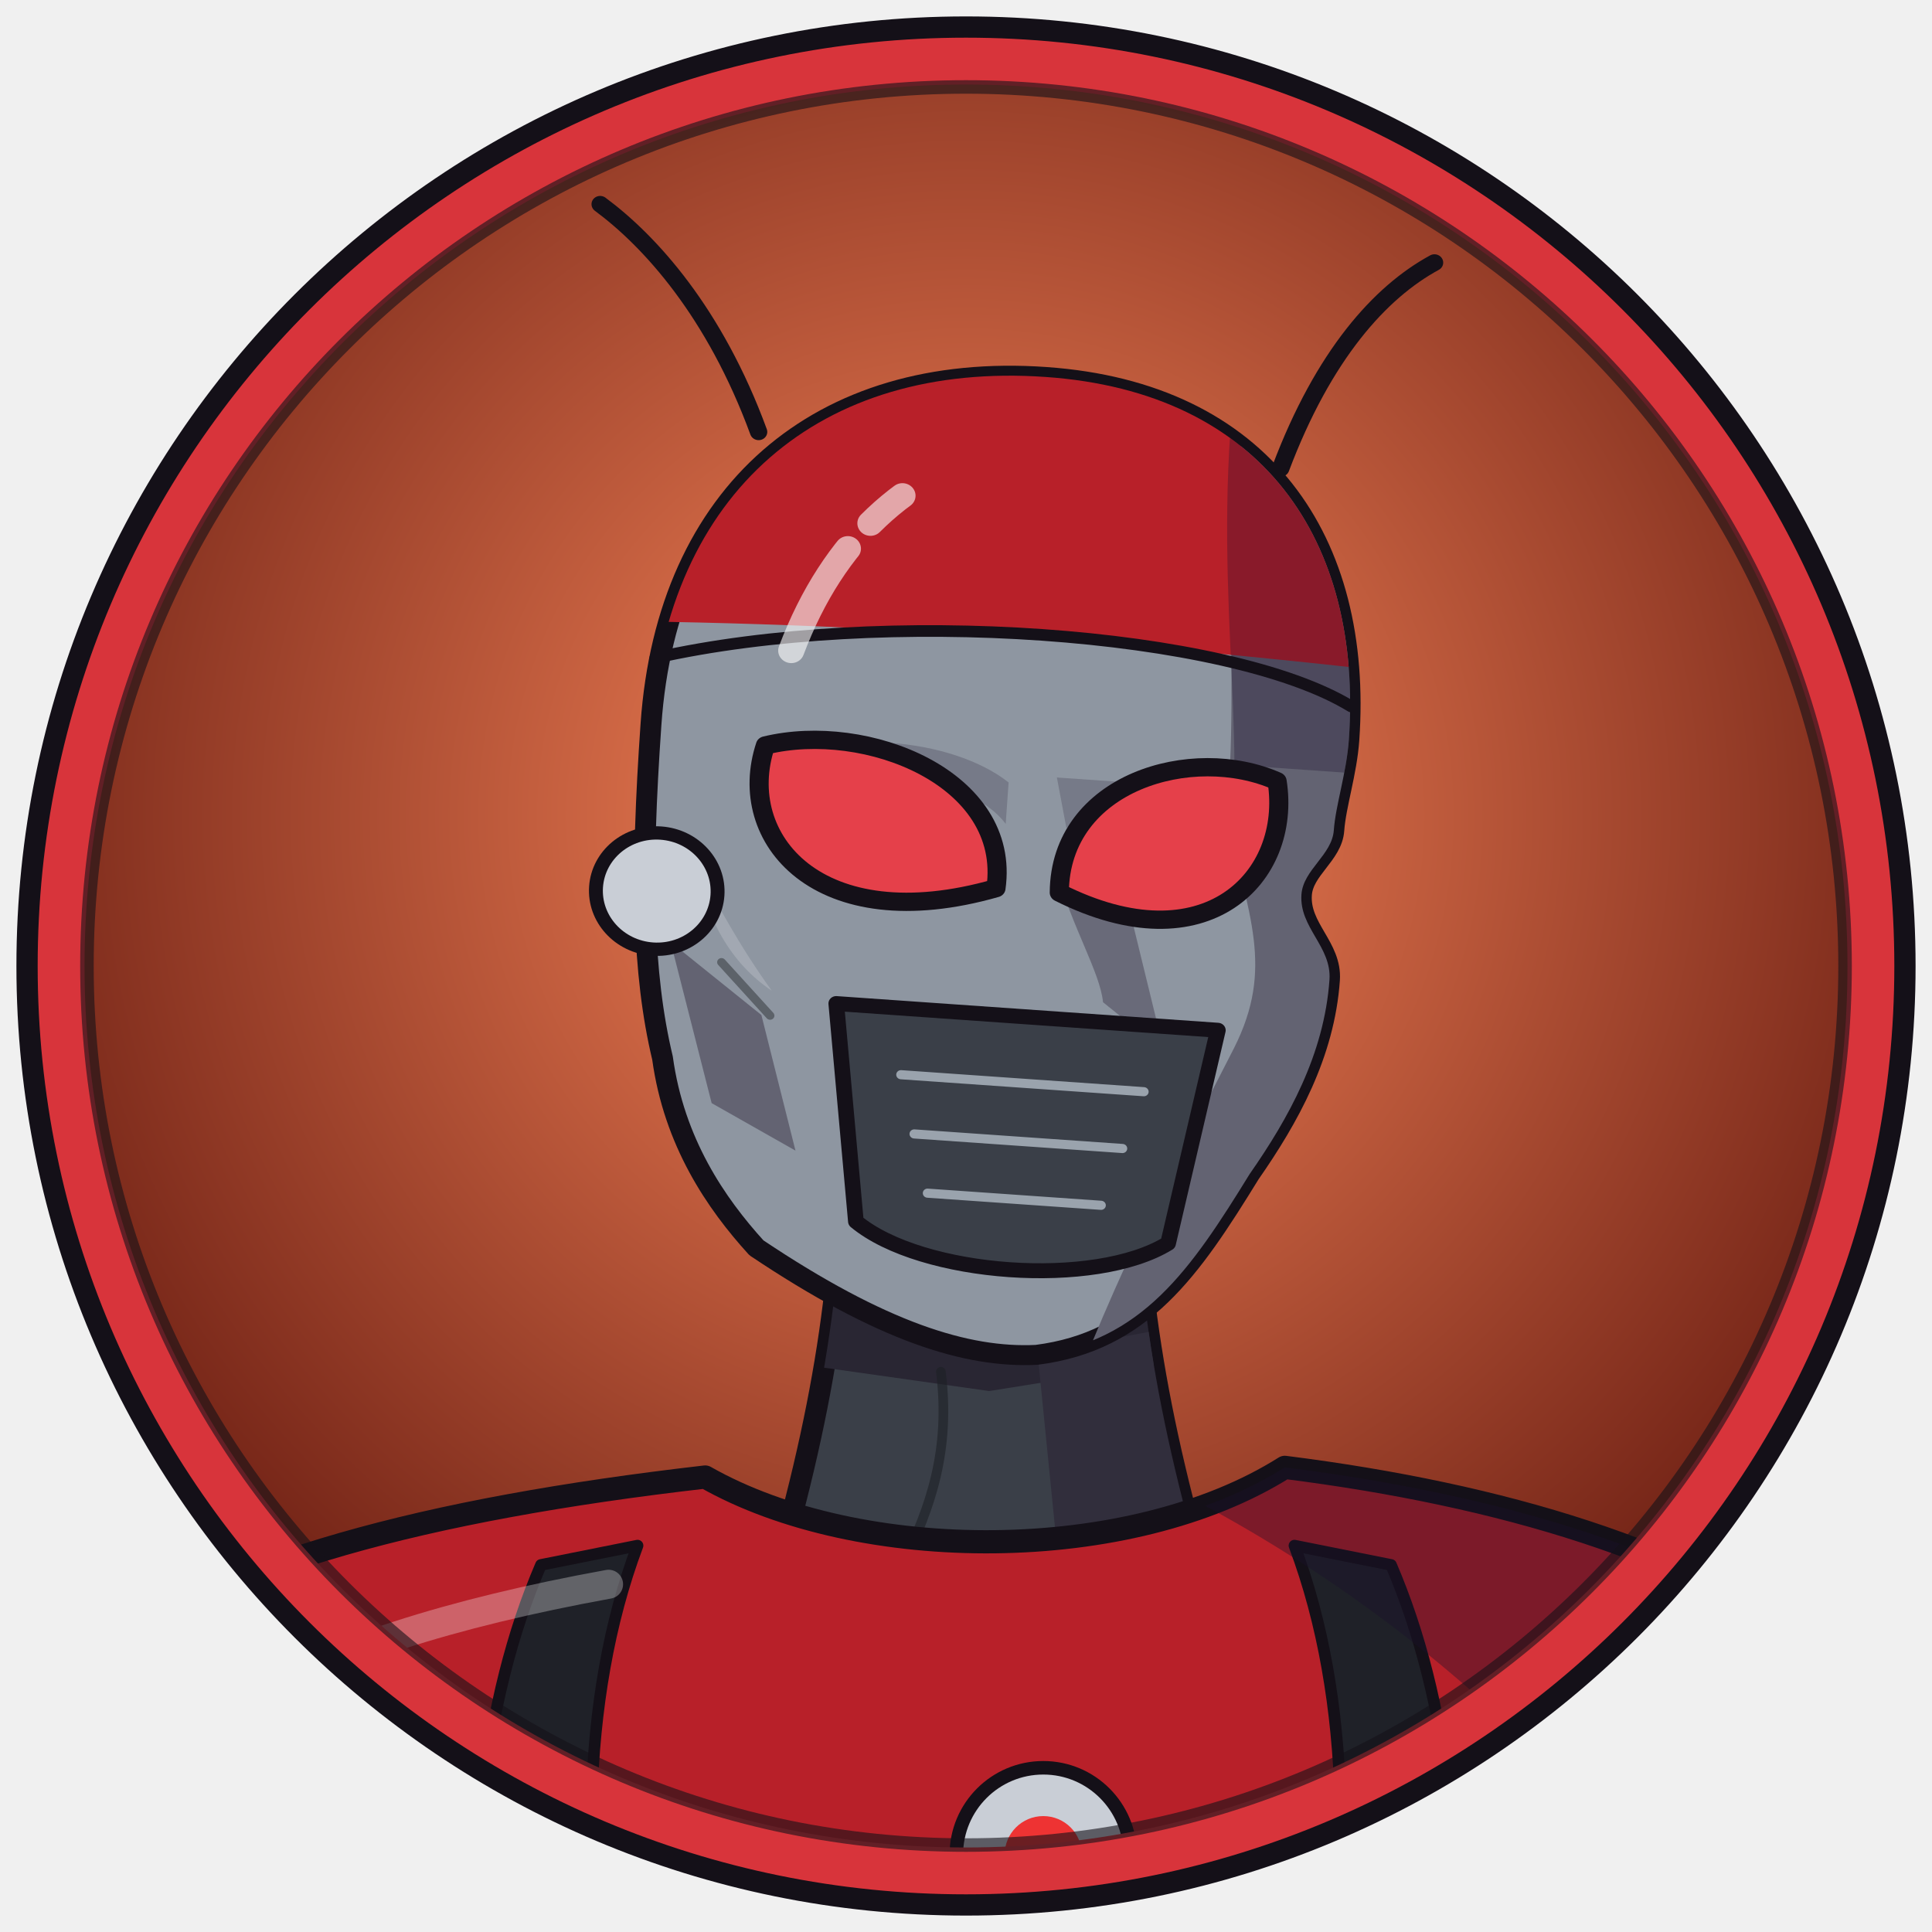
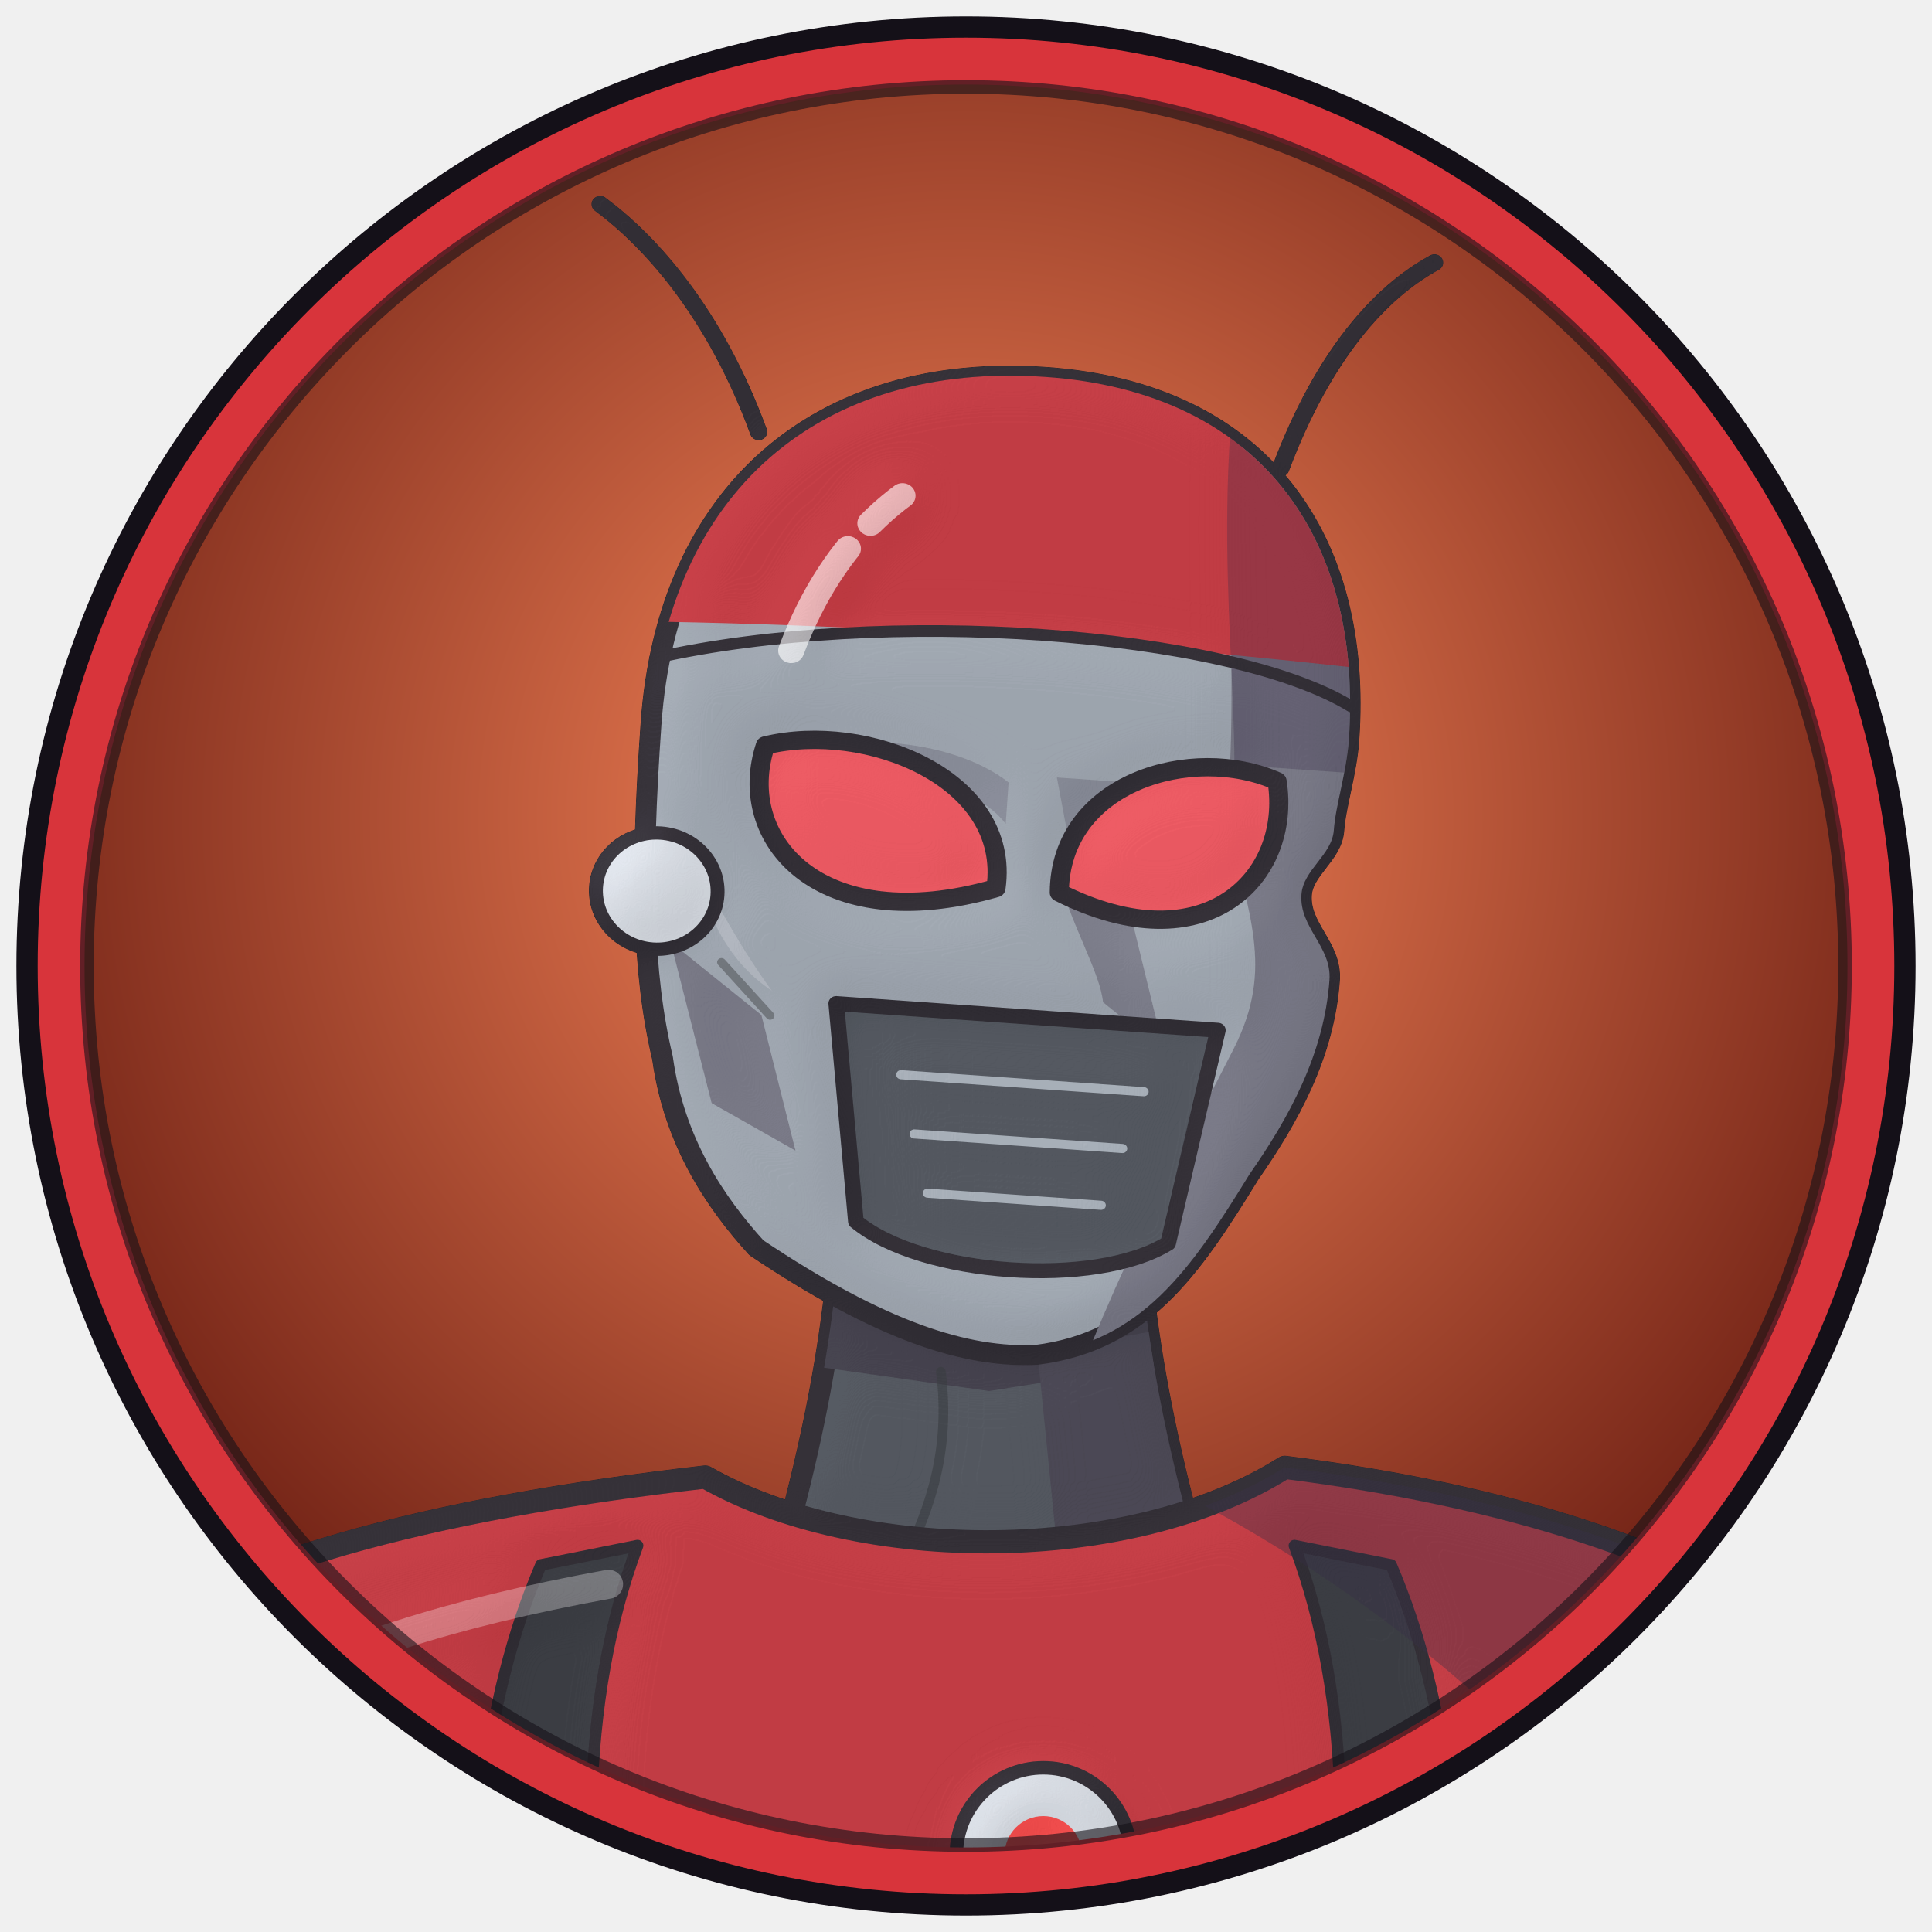
<svg xmlns="http://www.w3.org/2000/svg" viewBox="0 0 200 200" role="img" aria-label="Ant-Man">
  <defs>
    <clipPath id="antman-0">
      <path d="M102.4,35 C127.4,35 140.1,52 140.1,76 C140.1,80 139.1,84 139.1,87 C139.1,90 135.9,92 135.9,95 C135.9,99 139.8,101 139.8,105 C139.8,114 136.2,122 132.2,129 C126.2,141 121.2,150 109.2,152.5 C101.2,153.5 91.2,151 76.2,142 C71.2,137 65.9,130 63.9,120 C60.9,110 59.9,98 59.9,80 C59.9,52 76.4,35 102.4,35Z" />
    </clipPath>
    <clipPath id="antman-1">
      <path d="M0,0 L220,0 L220,80 L0,80Z" />
    </clipPath>
    <clipPath id="antman-2">
      <path d="M102.4,35 C127.4,35 140.1,52 140.1,76 C140.1,80 139.1,84 139.1,87 C139.1,90 135.9,92 135.9,95 C135.9,99 139.8,101 139.8,105 C139.8,114 136.2,122 132.2,129 C126.2,141 121.2,150 109.2,152.5 C101.2,153.5 91.2,151 76.2,142 C71.2,137 65.9,130 63.9,120 C60.9,110 59.9,98 59.9,80 C59.9,52 76.4,35 102.4,35Z" />
    </clipPath>
    <clipPath id="antman-3">
      <path d="M-12,214 C-10,175.4 14.8,159.6 73,152.9 C89,162 117,162 133,151.9 C178.2,157.6 210,175.4 212,214Z" />
    </clipPath>
    <clipPath id="antman-4">
      <path d="M-12,214 C-10,175.4 14.8,159.6 73,152.9 C89,162 117,162 133,151.9 C178.2,157.6 210,175.4 212,214Z" />
    </clipPath>
    <clipPath id="antman-5">
      <path d="M87.4,116 C87.4,132 85.4,146 79.4,166 L125.4,166 C119.4,146 117.4,132 117.4,116Z" />
    </clipPath>
    <clipPath id="antman-6">
      <path d="M102.4,35 C127.4,35 140.1,52 140.1,76 C140.1,80 139.1,84 139.1,87 C139.1,90 135.9,92 135.9,95 C135.9,99 139.8,101 139.8,105 C139.8,114 136.2,122 132.2,129 C126.2,141 121.2,150 109.2,152.5 C101.2,153.5 91.2,151 76.2,142 C71.2,137 65.9,130 63.9,120 C60.9,110 59.9,98 59.9,80 C59.9,52 76.4,35 102.4,35Z" />
    </clipPath>
    <radialGradient id="antman-7" cx="0.5" cy="0.42" r="0.62">
      <stop offset="0" stop-color="#ff8a5c" stop-opacity="1" />
      <stop offset="1" stop-color="#5e140c" stop-opacity="1" />
    </radialGradient>
    <clipPath id="antman-disc">
      <circle cx="100" cy="100" r="93" />
    </clipPath>
+     <filter id="antman-air" x="-10%" y="-10%" width="120%" height="120%" color-interpolation-filters="sRGB">
+       <feColorMatrix in="SourceGraphic" type="matrix" values="0 0 0 0 0  0 0 0 0 0  0 0 0 0 0  .30 .59 .11 0 0" result="lum" />
+       <feComposite in="lum" in2="SourceAlpha" operator="in" result="lumA" />
+       <feGaussianBlur in="lumA" stdDeviation="2.2" result="bump" />
+       <feDiffuseLighting in="bump" surfaceScale="2.4" diffuseConstant="1.15" lighting-color="#ffffff" result="dif">
+         <feDistantLight azimuth="225" elevation="48" />
+       </feDiffuseLighting>
+       <feSpecularLighting in="bump" surfaceScale="2.4" specularConstant="0.55" specularExponent="22" lighting-color="#ffffff" result="spc">
+         <feDistantLight azimuth="225" elevation="58" />
+       </feSpecularLighting>
+       <feComposite in="spc" in2="SourceAlpha" operator="in" result="spcA" />
+       <feComposite in="SourceGraphic" in2="dif" operator="arithmetic" k1="0.85" k2="0.15" k3="0" k4="0" result="lit" />
+       <feComposite in="lit" in2="spcA" operator="arithmetic" k1="0" k2="1" k3="0.55" k4="0" />
+     </filter>
  </defs>
  <circle cx="100" cy="100" r="96" fill="url(#antman-7)" />
  <g clip-path="url(#antman-disc)">
-     <path d="M87.4,116 C87.4,132 85.4,146 79.4,166 L125.4,166 C119.4,146 117.4,132 117.4,116Z" fill="#3a3f48" stroke="#141018" stroke-width="2.2" stroke-linejoin="round" stroke-linecap="round" />
-     <g clip-path="url(#antman-5)">
-       <path d="M60,110 L140,110 L140,138 L102.4,144 L60,138Z" fill="#292633" />
-       <path d="M107.4,140 L140,134 L140,180 L111.4,180Z" fill="#312e3c" />
-     </g>
-     <path d="M97.4,142 C98.4,150 96.4,156 93.4,162" fill="none" stroke="#1d2024" stroke-width="1" stroke-linecap="round" stroke-linejoin="round" opacity=".6" />
-     <path d="M-12,214 C-10,175.4 14.8,159.6 73,152.9 C89,162 117,162 133,151.9 C178.2,157.6 210,175.4 212,214Z" fill="#b82029" stroke="#141018" stroke-width="2.4" stroke-linejoin="round" stroke-linecap="round" />
-     <g clip-path="url(#antman-3)">
-       <path d="M66,160 C60,176 60,196 64,214 L50,214 C48,194 50,176 56,162Z" fill="#1f2128" stroke="#141018" stroke-width="1.2" stroke-linejoin="round" stroke-linecap="round" />
-       <g transform="matrix(-1 0 0 1 200 0)">
+     <g filter="url(#antman-air)">
+       <path d="M87.4,116 C87.4,132 85.4,146 79.4,166 L125.4,166 C119.4,146 117.4,132 117.4,116Z" fill="#3a3f48" stroke="#141018" stroke-width="2.2" stroke-linejoin="round" stroke-linecap="round" />
+       <g clip-path="url(#antman-5)">
+         <path d="M60,110 L140,110 L140,138 L102.4,144 L60,138Z" fill="#292633" />
+         <path d="M107.4,140 L140,134 L140,180 L111.4,180Z" fill="#312e3c" />
+       </g>
+       <path d="M97.4,142 C98.4,150 96.4,156 93.4,162" fill="none" stroke="#1d2024" stroke-width="1" stroke-linecap="round" stroke-linejoin="round" opacity=".6" />
+       <path d="M-12,214 C-10,175.4 14.8,159.6 73,152.9 C89,162 117,162 133,151.9 C178.2,157.6 210,175.4 212,214Z" fill="#b82029" stroke="#141018" stroke-width="2.4" stroke-linejoin="round" stroke-linecap="round" />
+       <g clip-path="url(#antman-3)">
        <path d="M66,160 C60,176 60,196 64,214 L50,214 C48,194 50,176 56,162Z" fill="#1f2128" stroke="#141018" stroke-width="1.2" stroke-linejoin="round" stroke-linecap="round" />
+         <g transform="matrix(-1 0 0 1 200 0)">
+           <path d="M66,160 C60,176 60,196 64,214 L50,214 C48,194 50,176 56,162Z" fill="#1f2128" stroke="#141018" stroke-width="1.2" stroke-linejoin="round" stroke-linecap="round" />
+         </g>
+         <circle cx="108" cy="192" r="9" fill="#c9ced6" stroke="#141018" stroke-width="1.4" />
+         <circle cx="108" cy="192" r="4" fill="#e33" />
      </g>
-       <circle cx="108" cy="192" r="9" fill="#c9ced6" stroke="#141018" stroke-width="1.4" />
-       <circle cx="108" cy="192" r="4" fill="#e33" />
-     </g>
-     <g clip-path="url(#antman-4)">
-       <path d="M117,152 C143,164 169,186 183,214 L240,214 L240,140Z" fill="#1a0f2a" opacity=".38" />
-       <path d="M33,214 C43,200 73,194 101,202 L101,214Z" fill="#1a0f2a" opacity=".22" />
-       <path d="M4,196 C14,180 30,170 63,164" fill="none" stroke="#fff" stroke-width="3" stroke-linecap="round" stroke-linejoin="round" opacity=".3" />
-     </g>
-     <g transform="translate(0 -6) rotate(4 100 132) translate(100 104) scale(0.9 0.86) translate(-100 -104)">
-       <path d="M69.9,44 C63.9,30 55.9,22 49.9,18" fill="none" stroke="#141018" stroke-width="2" stroke-linecap="round" stroke-linejoin="round" />
-       <path d="M130.1,44 C134.1,30 140.1,22 146.1,18" fill="none" stroke="#141018" stroke-width="2" stroke-linecap="round" stroke-linejoin="round" />
-       <path d="M102.4,35 C127.4,35 140.1,52 140.1,76 C140.1,80 139.1,84 139.1,87 C139.1,90 135.9,92 135.9,95 C135.9,99 139.8,101 139.8,105 C139.8,114 136.2,122 132.2,129 C126.2,141 121.2,150 109.2,152.5 C101.2,153.5 91.2,151 76.2,142 C71.2,137 65.9,130 63.9,120 C60.9,110 59.9,98 59.9,80 C59.9,52 76.4,35 102.4,35Z" fill="#8e96a1" stroke="#141018" stroke-width="2.4" stroke-linejoin="round" stroke-linecap="round" />
-       <g clip-path="url(#antman-0)">
-         <path d="M127.4,28 C122.4,48 127.4,70 126.6,86 C130,98 133.4,104 129.4,114 C125.4,124 119,138 113.2,158 L220,158 L220,28Z" fill="#636372" />
-         <path d="M75.4,89 C82.4,83 96.4,83 101.4,89 L101.4,84 C94.4,79 80.4,79 75.4,84Z" fill="#636372" opacity=".55" />
-         <path d="M108.4,89 C113.9,83 124.9,83 129.4,89 L130.9,83 L106.9,83Z" fill="#636372" opacity=".55" />
-         <path d="M63.9,106 L74.9,114 L79.9,130 L69.9,125Z" fill="#636372" />
-         <path d="M107.6,134.5 C110.4,136.5 115.4,136.5 119.3,134 L117.4,138.6 C113.4,139.6 109.4,139.6 106.4,138.6Z" fill="#636372" opacity=".8" />
-         <path d="M107.5,94 C109.9,101 113.4,106 114,109.6 L121.4,115 L115.6,96Z" fill="#636372" opacity=".85" />
-         <path d="M102.2,115 C108.4,117.5 114.4,117 118.4,114.6 L116.4,118.6 C112.4,120 106.4,119.6 102.2,115Z" fill="#5f5e6d" opacity=".8" />
-         <path d="M83.4,54 C91.4,46 101.4,44 111.4,45 C101.4,48 93.4,52 87.4,60Z" fill="#a7adb6" opacity=".8" />
-         <path d="M65.9,96 C67.9,103 70.9,108 75.9,111 C71.9,106 68.9,101 65.9,96Z" fill="#a7adb6" opacity=".8" />
+       <g clip-path="url(#antman-4)">
+         <path d="M117,152 C143,164 169,186 183,214 L240,214 L240,140Z" fill="#1a0f2a" opacity=".38" />
+         <path d="M33,214 C43,200 73,194 101,202 L101,214Z" fill="#1a0f2a" opacity=".22" />
+         <path d="M4,196 C14,180 30,170 63,164" fill="none" stroke="#fff" stroke-width="3" stroke-linecap="round" stroke-linejoin="round" opacity=".3" />
      </g>
-       <g clip-path="url(#antman-2)">
-         <path d="M0,0 L220,0 L220,74 C140,64 60,64 0,74Z" fill="#b82029" />
-         <g clip-path="url(#antman-1)">
-           <path d="M125.4,20 C121.4,48 127.4,70 127.4,86 C131.4,100 133.4,110 129.4,120 C123.4,134 117.2,146 115.2,170 L240,170 L240,0Z" fill="#1a0f2a" opacity="0.3" />
+       <g transform="translate(0 -6) rotate(4 100 132) translate(100 104) scale(0.9 0.86) translate(-100 -104)">
+         <path d="M69.9,44 C63.9,30 55.9,22 49.9,18" fill="none" stroke="#141018" stroke-width="2" stroke-linecap="round" stroke-linejoin="round" />
+         <path d="M130.1,44 C134.1,30 140.1,22 146.1,18" fill="none" stroke="#141018" stroke-width="2" stroke-linecap="round" stroke-linejoin="round" />
+         <path d="M102.4,35 C127.4,35 140.1,52 140.1,76 C140.1,80 139.1,84 139.1,87 C139.1,90 135.9,92 135.9,95 C135.9,99 139.8,101 139.8,105 C139.8,114 136.2,122 132.2,129 C126.2,141 121.2,150 109.2,152.5 C101.2,153.5 91.2,151 76.2,142 C71.2,137 65.9,130 63.9,120 C60.9,110 59.9,98 59.9,80 C59.9,52 76.4,35 102.4,35Z" fill="#8e96a1" stroke="#141018" stroke-width="2.4" stroke-linejoin="round" stroke-linecap="round" />
+         <g clip-path="url(#antman-0)">
+           <path d="M127.4,28 C122.4,48 127.4,70 126.6,86 C130,98 133.4,104 129.4,114 C125.4,124 119,138 113.2,158 L220,158 L220,28Z" fill="#636372" />
+           <path d="M75.4,89 C82.4,83 96.4,83 101.4,89 L101.4,84 C94.4,79 80.4,79 75.4,84Z" fill="#636372" opacity=".55" />
+           <path d="M108.4,89 C113.9,83 124.9,83 129.4,89 L130.9,83 L106.9,83Z" fill="#636372" opacity=".55" />
+           <path d="M63.9,106 L74.9,114 L79.9,130 L69.9,125Z" fill="#636372" />
+           <path d="M107.6,134.5 C110.4,136.5 115.4,136.5 119.3,134 L117.4,138.6 C113.4,139.6 109.4,139.6 106.4,138.6Z" fill="#636372" opacity=".8" />
+           <path d="M107.5,94 C109.9,101 113.4,106 114,109.6 L121.4,115 L115.6,96Z" fill="#636372" opacity=".85" />
+           <path d="M102.2,115 C108.4,117.5 114.4,117 118.4,114.6 L116.4,118.6 C112.4,120 106.4,119.6 102.2,115Z" fill="#5f5e6d" opacity=".8" />
+           <path d="M83.4,54 C91.4,46 101.4,44 111.4,45 C101.4,48 93.4,52 87.4,60Z" fill="#a7adb6" opacity=".8" />
+           <path d="M65.9,96 C67.9,103 70.9,108 75.9,111 C71.9,106 68.9,101 65.9,96Z" fill="#a7adb6" opacity=".8" />
        </g>
+         <g clip-path="url(#antman-2)">
+           <path d="M0,0 L220,0 L220,74 C140,64 60,64 0,74Z" fill="#b82029" />
+           <g clip-path="url(#antman-1)">
+             <path d="M125.4,20 C121.4,48 127.4,70 127.4,86 C131.4,100 133.4,110 129.4,120 C123.4,134 117.2,146 115.2,170 L240,170 L240,0Z" fill="#1a0f2a" opacity="0.3" />
+           </g>
+         </g>
+         <path d="M59.9,72 C85.4,64 125.4,64 140.1,72" fill="none" stroke="#141018" stroke-width="1.4" stroke-linecap="round" stroke-linejoin="round" />
+         <path d="M83.4,112 L127.4,112 L123.4,138 C115.4,144 95.4,144 87.4,138Z" fill="#3a3f48" stroke="#141018" stroke-width="1.8" stroke-linejoin="round" stroke-linecap="round" />
+         <path d="M91.4,120 L119.4,120 M93.4,127 L117.4,127 M95.4,134 L115.4,134" fill="none" stroke="#9aa3ad" stroke-width="1.1" stroke-linecap="round" stroke-linejoin="round" />
+         <path d="M69.9,108 L75.9,114" fill="none" stroke="#474b51" stroke-width="1" stroke-linecap="round" stroke-linejoin="round" opacity=".7" />
+         <path d="M100.8,96.8 C101.7,83.5 84.6,77.8 73.2,81.6 C70.4,93 80.8,104.4 100.8,96.8Z" fill="#e5404a" stroke="#141018" stroke-width="2.2" stroke-linejoin="round" stroke-linecap="round" />
+         <path d="M108.1,96.8 C107.3,83.5 122.2,77.8 132.2,81.6 C134.7,93 125.5,104.4 108.1,96.8Z" fill="#e5404a" stroke="#141018" stroke-width="2.2" stroke-linejoin="round" stroke-linecap="round" />
+         <g clip-path="url(#antman-6)">
+           <path d="M75.4,70 C79.4,56 87.4,48 97.4,44" fill="none" stroke="#fff" stroke-width="3" stroke-linecap="round" stroke-linejoin="round" opacity="0.6" stroke-dasharray="14 4 5 60" />
+         </g>
+         <circle cx="61.9" cy="100" r="7" fill="#c9ced6" stroke="#141018" stroke-width="1.6" />
      </g>
-       <path d="M59.9,72 C85.4,64 125.4,64 140.1,72" fill="none" stroke="#141018" stroke-width="1.4" stroke-linecap="round" stroke-linejoin="round" />
-       <path d="M83.4,112 L127.4,112 L123.4,138 C115.4,144 95.4,144 87.4,138Z" fill="#3a3f48" stroke="#141018" stroke-width="1.8" stroke-linejoin="round" stroke-linecap="round" />
-       <path d="M91.4,120 L119.4,120 M93.4,127 L117.4,127 M95.4,134 L115.4,134" fill="none" stroke="#9aa3ad" stroke-width="1.1" stroke-linecap="round" stroke-linejoin="round" />
-       <path d="M69.9,108 L75.9,114" fill="none" stroke="#474b51" stroke-width="1" stroke-linecap="round" stroke-linejoin="round" opacity=".7" />
-       <path d="M100.8,96.8 C101.7,83.5 84.6,77.8 73.2,81.6 C70.4,93 80.8,104.4 100.8,96.8Z" fill="#e5404a" stroke="#141018" stroke-width="2.2" stroke-linejoin="round" stroke-linecap="round" />
-       <path d="M108.1,96.8 C107.3,83.5 122.2,77.8 132.2,81.6 C134.7,93 125.5,104.4 108.1,96.8Z" fill="#e5404a" stroke="#141018" stroke-width="2.2" stroke-linejoin="round" stroke-linecap="round" />
-       <g clip-path="url(#antman-6)">
-         <path d="M75.4,70 C79.4,56 87.4,48 97.4,44" fill="none" stroke="#fff" stroke-width="3" stroke-linecap="round" stroke-linejoin="round" opacity="0.6" stroke-dasharray="14 4 5 60" />
-       </g>
-       <circle cx="61.9" cy="100" r="7" fill="#c9ced6" stroke="#141018" stroke-width="1.6" />
    </g>
  </g>
  <circle cx="100" cy="100" r="94" fill="none" stroke="#d8343b" stroke-width="5.5" />
  <circle cx="100" cy="100" r="97.2" fill="none" stroke="#141018" stroke-width="2.2" />
  <circle cx="100" cy="100" r="91" fill="none" stroke="#141018" stroke-width="1.4" opacity=".6" />
</svg>
